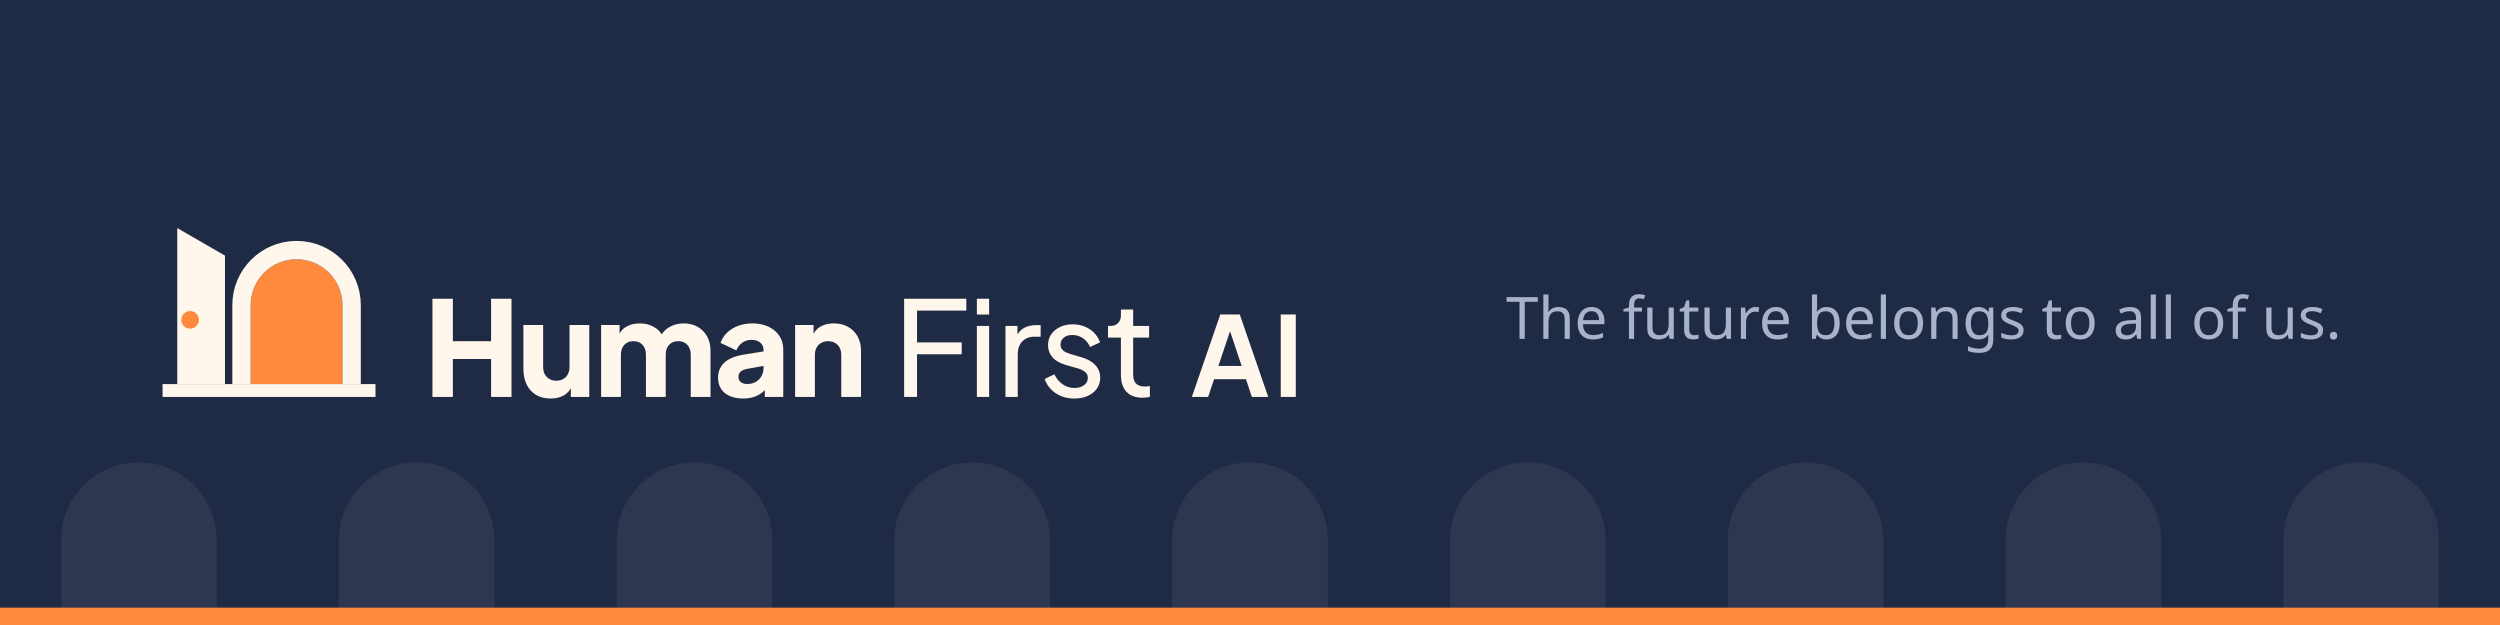
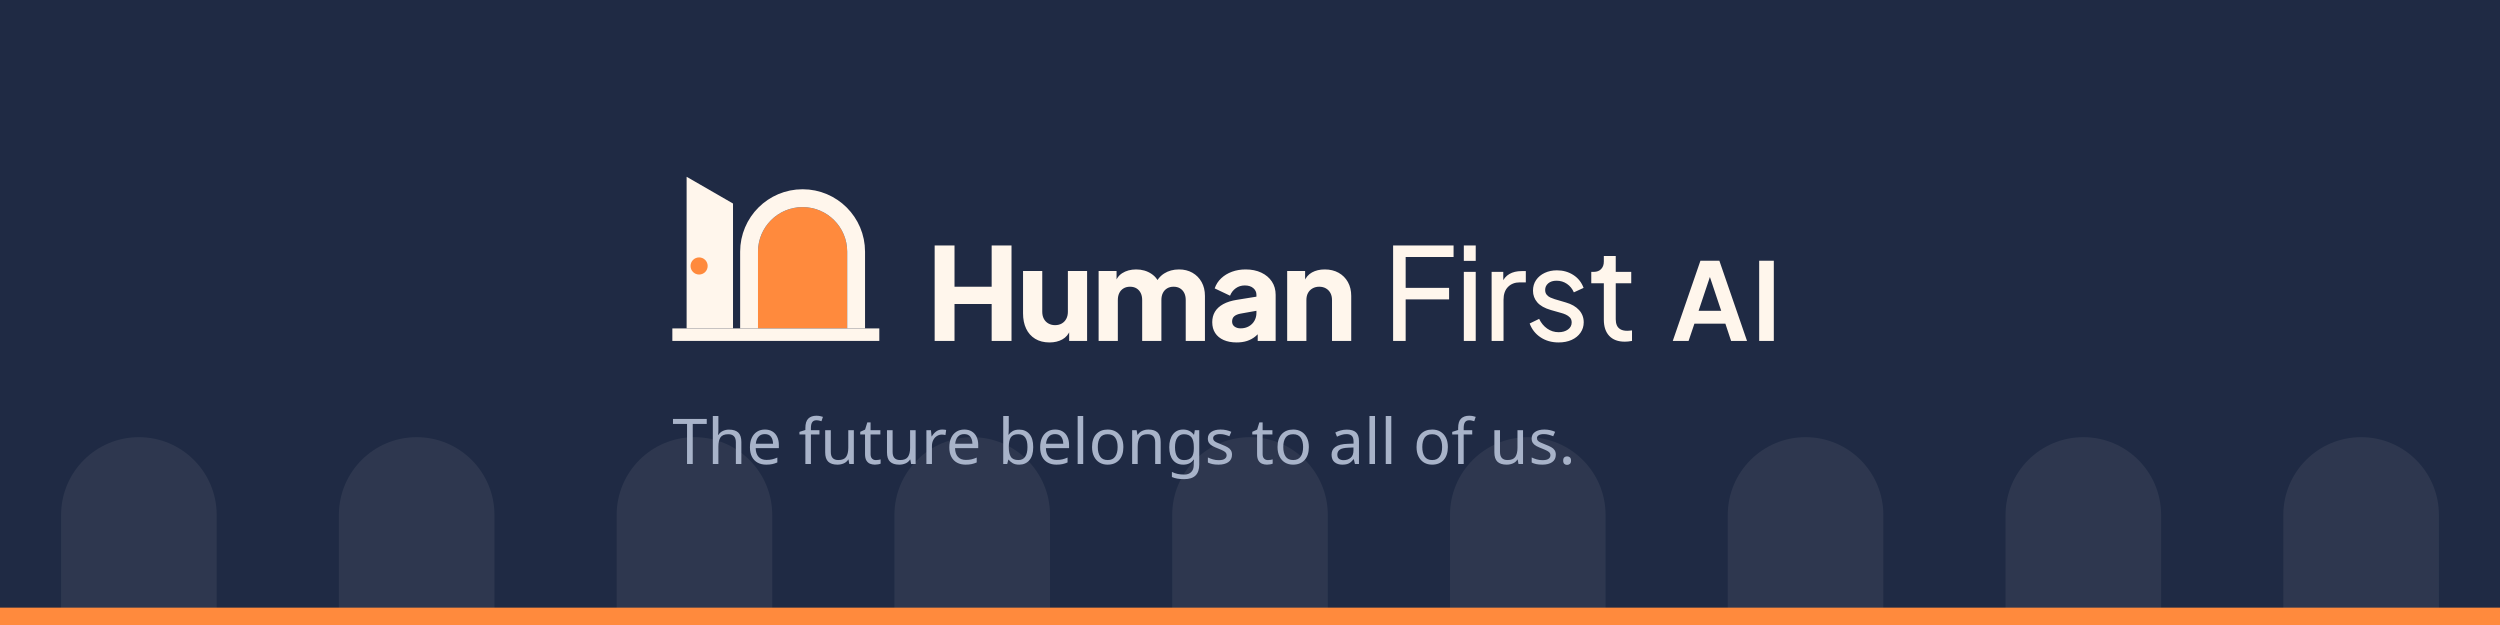
- <svg xmlns="http://www.w3.org/2000/svg" viewBox="0 0 1584 396" width="1584" height="396" role="img" aria-label="Human First AI banner">
+ <svg xmlns="http://www.w3.org/2000/svg" viewBox="0 0 1584 396" width="1584" height="396" role="img" aria-label="Human First AI — LinkedIn profile banner">
  <rect width="1584" height="396" fill="#1F2A44" />
-   <path d="M38.72,396 L38.72,342.28 A49.28,49.28 0 0 1 137.28,342.28 L137.28,396 Z" fill="#FFF6EC" opacity="0.07" />
-   <path d="M214.72,396 L214.72,342.28 A49.28,49.28 0 0 1 313.28,342.28 L313.28,396 Z" fill="#FFF6EC" opacity="0.07" />
-   <path d="M390.72,396 L390.72,342.28 A49.28,49.28 0 0 1 489.28,342.28 L489.28,396 Z" fill="#FFF6EC" opacity="0.07" />
-   <path d="M566.72,396 L566.72,342.28 A49.28,49.28 0 0 1 665.28,342.28 L665.28,396 Z" fill="#FFF6EC" opacity="0.07" />
-   <path d="M742.72,396 L742.72,342.28 A49.28,49.28 0 0 1 841.28,342.28 L841.28,396 Z" fill="#FFF6EC" opacity="0.07" />
-   <path d="M918.72,396 L918.72,342.28 A49.28,49.28 0 0 1 1017.28,342.28 L1017.28,396 Z" fill="#FFF6EC" opacity="0.07" />
-   <path d="M1094.72,396 L1094.72,342.28 A49.28,49.28 0 0 1 1193.28,342.28 L1193.28,396 Z" fill="#FFF6EC" opacity="0.07" />
-   <path d="M1270.72,396 L1270.72,342.28 A49.28,49.28 0 0 1 1369.28,342.28 L1369.28,396 Z" fill="#FFF6EC" opacity="0.07" />
-   <path d="M1446.72,396 L1446.72,342.28 A49.28,49.28 0 0 1 1545.28,342.28 L1545.28,396 Z" fill="#FFF6EC" opacity="0.07" />
+   <path d="M38.72,396 L38.72,326.28 A49.28,49.28 0 0 1 137.28,326.28 L137.28,396 Z" fill="#FFF6EC" opacity="0.07" />
+   <path d="M214.72,396 L214.72,326.28 A49.28,49.28 0 0 1 313.28,326.28 L313.28,396 Z" fill="#FFF6EC" opacity="0.07" />
+   <path d="M390.72,396 L390.72,326.28 A49.28,49.28 0 0 1 489.28,326.28 L489.28,396 Z" fill="#FFF6EC" opacity="0.07" />
+   <path d="M566.72,396 L566.72,326.28 A49.28,49.28 0 0 1 665.28,326.28 L665.28,396 Z" fill="#FFF6EC" opacity="0.07" />
+   <path d="M742.72,396 L742.72,326.28 A49.28,49.28 0 0 1 841.28,326.28 L841.28,396 Z" fill="#FFF6EC" opacity="0.07" />
+   <path d="M918.72,396 L918.72,326.28 A49.28,49.28 0 0 1 1017.28,326.28 L1017.28,396 Z" fill="#FFF6EC" opacity="0.07" />
+   <path d="M1094.72,396 L1094.72,326.28 A49.28,49.28 0 0 1 1193.28,326.28 L1193.28,396 Z" fill="#FFF6EC" opacity="0.07" />
+   <path d="M1270.72,396 L1270.72,326.28 A49.28,49.28 0 0 1 1369.28,326.28 L1369.28,396 Z" fill="#FFF6EC" opacity="0.07" />
+   <path d="M1446.72,396 L1446.72,326.28 A49.28,49.28 0 0 1 1545.28,326.28 L1545.28,396 Z" fill="#FFF6EC" opacity="0.07" />
  <rect x="0" y="385" width="1584" height="11" fill="#FF8A3D" />
-   <g transform="translate(103,144.5) scale(0.62209)">
+   <g transform="translate(426,112) scale(0.60465)">
    <g transform="translate(-11.217,-33.652) scale(3.73913)">
      <path d="M27,51.5 L27,30 A12.5,12.5 0 0 1 52,30 L52,51.5 Z" fill="#FF8A3D" />
      <path d="M24.5,51.5 L24.5,30 A15,15 0 0 1 54.5,30 L54.5,51.5" fill="none" stroke="#FFF6EC" stroke-width="5" />
      <path d="M20,51.5 L20,16.5 L7,9 L7,51.5 Z" fill="#FFF6EC" />
      <circle cx="10.5" cy="34" r="2.4" fill="#FF8A3D" />
      <rect x="3" y="51.5" width="58" height="3.5" fill="#FFF6EC" />
    </g>
    <path d="M295.675 172L274.870 172L274.870 72L295.675 72L295.675 115.221L334.601 115.221L334.601 72L355.406 72L355.406 172L334.601 172L334.601 133.342L295.675 133.342L295.675 172Z M395.272 173.611L395.272 173.611Q386.413 173.611 380.172 169.785Q373.930 165.960 370.708 159.114Q367.487 152.268 367.487 143.141L367.487 143.141L367.487 98.711L387.621 98.711L387.621 141.530Q387.621 145.691 389.299 148.846Q390.977 152 394.064 153.745Q397.151 155.490 401.044 155.490L401.044 155.490Q405.071 155.490 408.091 153.745Q411.111 152 412.789 148.846Q414.467 145.691 414.467 141.530L414.467 141.530L414.467 98.711L434.601 98.711L434.601 172L415.809 172L415.809 157.503L416.883 160.725Q414.333 167.302 408.628 170.456Q402.923 173.611 395.272 173.611Z M466.816 172L446.682 172L446.682 98.711L465.474 98.711L465.474 116.564L463.460 113.611Q465.071 105.154 471.245 101.128Q477.420 97.101 486.011 97.101L486.011 97.101Q495.138 97.101 502.051 101.732Q508.964 106.362 510.708 114.148L510.708 114.148L504.937 114.685Q508.561 105.691 515.272 101.396Q521.984 97.101 530.977 97.101L530.977 97.101Q538.896 97.101 545.004 100.591Q551.111 104.081 554.601 110.322Q558.091 116.564 558.091 124.886L558.091 124.886L558.091 172L537.957 172L537.957 129.181Q537.957 124.886 536.413 121.799Q534.870 118.711 532.051 116.966Q529.232 115.221 525.205 115.221L525.205 115.221Q521.313 115.221 518.427 116.966Q515.541 118.711 513.997 121.799Q512.453 124.886 512.453 129.181L512.453 129.181L512.453 172L492.319 172L492.319 129.181Q492.319 124.886 490.776 121.799Q489.232 118.711 486.413 116.966Q483.594 115.221 479.568 115.221L479.568 115.221Q475.675 115.221 472.789 116.966Q469.903 118.711 468.359 121.799Q466.816 124.886 466.816 129.181L466.816 129.181L466.816 172Z M591.380 173.611L591.380 173.611Q583.460 173.611 577.688 171.060Q571.917 168.510 568.829 163.745Q565.742 158.980 565.742 152.403L565.742 152.403Q565.742 146.228 568.561 141.463Q571.380 136.698 577.219 133.477Q583.057 130.255 591.782 128.913L591.782 128.913L614.198 125.289L614.198 140.054L595.406 143.409Q591.111 144.215 588.829 146.161Q586.547 148.107 586.547 151.732L586.547 151.732Q586.547 155.087 589.098 156.966Q591.648 158.846 595.406 158.846L595.406 158.846Q600.373 158.846 604.131 156.698Q607.890 154.550 609.970 150.859Q612.051 147.168 612.051 142.738L612.051 142.738L612.051 123.678Q612.051 119.517 608.762 116.698Q605.474 113.879 599.836 113.879L599.836 113.879Q594.467 113.879 590.373 116.832Q586.279 119.785 584.400 124.617L584.400 124.617L568.292 116.966Q570.440 110.792 575.138 106.362Q579.836 101.933 586.413 99.517Q592.990 97.101 600.776 97.101L600.776 97.101Q610.037 97.101 617.151 100.456Q624.266 103.812 628.225 109.785Q632.185 115.758 632.185 123.678L632.185 123.678L632.185 172L613.393 172L613.393 160.188L617.957 159.383Q614.735 164.215 610.843 167.369Q606.950 170.523 602.118 172.067Q597.286 173.611 591.380 173.611Z M664.400 172L644.266 172L644.266 98.711L663.057 98.711L663.057 113.208L661.984 109.987Q664.534 103.409 670.239 100.255Q675.943 97.101 683.594 97.101L683.594 97.101Q691.917 97.101 698.158 100.591Q704.400 104.081 707.890 110.322Q711.380 116.564 711.380 124.886L711.380 124.886L711.380 172L691.245 172L691.245 129.181Q691.245 124.886 689.568 121.799Q687.890 118.711 684.870 116.966Q681.849 115.221 677.823 115.221L677.823 115.221Q673.930 115.221 670.843 116.966Q667.755 118.711 666.078 121.799Q664.400 124.886 664.400 129.181L664.400 129.181L664.400 172Z M768.427 172L755.272 172L755.272 72L818.628 72L818.628 84.081L768.427 84.081L768.427 116.430L813.930 116.430L813.930 128.510L768.427 128.510L768.427 172Z M841.849 172L829.366 172L829.366 99.651L841.849 99.651L841.849 172ZM841.849 88.107L829.366 88.107L829.366 72L841.849 72L841.849 88.107Z M870.977 172L858.494 172L858.494 99.651L870.708 99.651L870.708 112.940L869.366 111.060Q871.917 104.886 877.151 101.866Q882.386 98.846 889.903 98.846L889.903 98.846L894.333 98.846L894.333 110.658L888.024 110.658Q880.373 110.658 875.675 115.423Q870.977 120.188 870.977 128.913L870.977 128.913L870.977 172Z M928.695 173.611L928.695 173.611Q917.823 173.611 909.769 168.242Q901.715 162.872 898.359 153.745L898.359 153.745L908.292 148.913Q911.380 155.356 916.749 159.114Q922.118 162.872 928.695 162.872L928.695 162.872Q934.601 162.872 938.494 160.054Q942.386 157.235 942.386 152.671L942.386 152.671Q942.386 149.450 940.574 147.503Q938.762 145.557 936.212 144.416Q933.662 143.275 931.514 142.738L931.514 142.738L920.641 139.651Q910.843 136.832 906.346 131.597Q901.849 126.362 901.849 119.383L901.849 119.383Q901.849 112.940 905.138 108.174Q908.427 103.409 914.131 100.725Q919.836 98.040 926.950 98.040L926.950 98.040Q936.480 98.040 944.064 102.872Q951.648 107.705 954.870 116.430L954.870 116.430L944.668 121.128Q942.252 115.490 937.420 112.201Q932.588 108.913 926.547 108.913L926.547 108.913Q921.044 108.913 917.823 111.664Q914.601 114.416 914.601 118.577L914.601 118.577Q914.601 121.664 916.212 123.611Q917.823 125.557 920.104 126.564Q922.386 127.570 924.534 128.242L924.534 128.242L936.346 131.732Q945.205 134.282 950.104 139.651Q955.004 145.020 955.004 152.537L955.004 152.537Q955.004 158.577 951.648 163.409Q948.292 168.242 942.386 170.926Q936.480 173.611 928.695 173.611Z M998.091 172.805L998.091 172.805Q987.487 172.805 981.782 166.765Q976.078 160.725 976.078 149.718L976.078 149.718L976.078 111.597L962.923 111.597L962.923 99.651L965.608 99.651Q970.440 99.651 973.259 96.698Q976.078 93.745 976.078 88.913L976.078 88.913L976.078 83.007L988.561 83.007L988.561 99.651L1004.802 99.651L1004.802 111.597L988.561 111.597L988.561 149.315Q988.561 152.940 989.702 155.624Q990.843 158.309 993.527 159.852Q996.212 161.396 1000.641 161.396L1000.641 161.396Q1001.581 161.396 1002.990 161.262Q1004.400 161.128 1005.608 160.993L1005.608 160.993L1005.608 172Q1003.863 172.403 1001.715 172.604Q999.568 172.805 998.091 172.805Z M1064.899 172L1048.325 172L1077.302 88L1097.146 88L1126.123 172L1109.436 172L1103.460 153.960L1070.988 153.960L1064.899 172ZM1089.366 98.599L1075.385 140.430L1099.063 140.430L1085.082 98.599L1089.366 98.599Z M1154.198 172L1138.864 172L1138.864 88L1154.198 88L1154.198 172Z" fill="#FFF6EC" />
  </g>
-   <text x="954.146" y="214.7" font-family="Plus Jakarta Sans" font-size="37" font-weight="500" fill="#A8B3C9">The future belongs to all of us.</text>
+   <text x="426" y="294" font-family="Plus Jakarta Sans" font-size="40" font-weight="500" fill="#A8B3C9">The future belongs to all of us.</text>
</svg>
